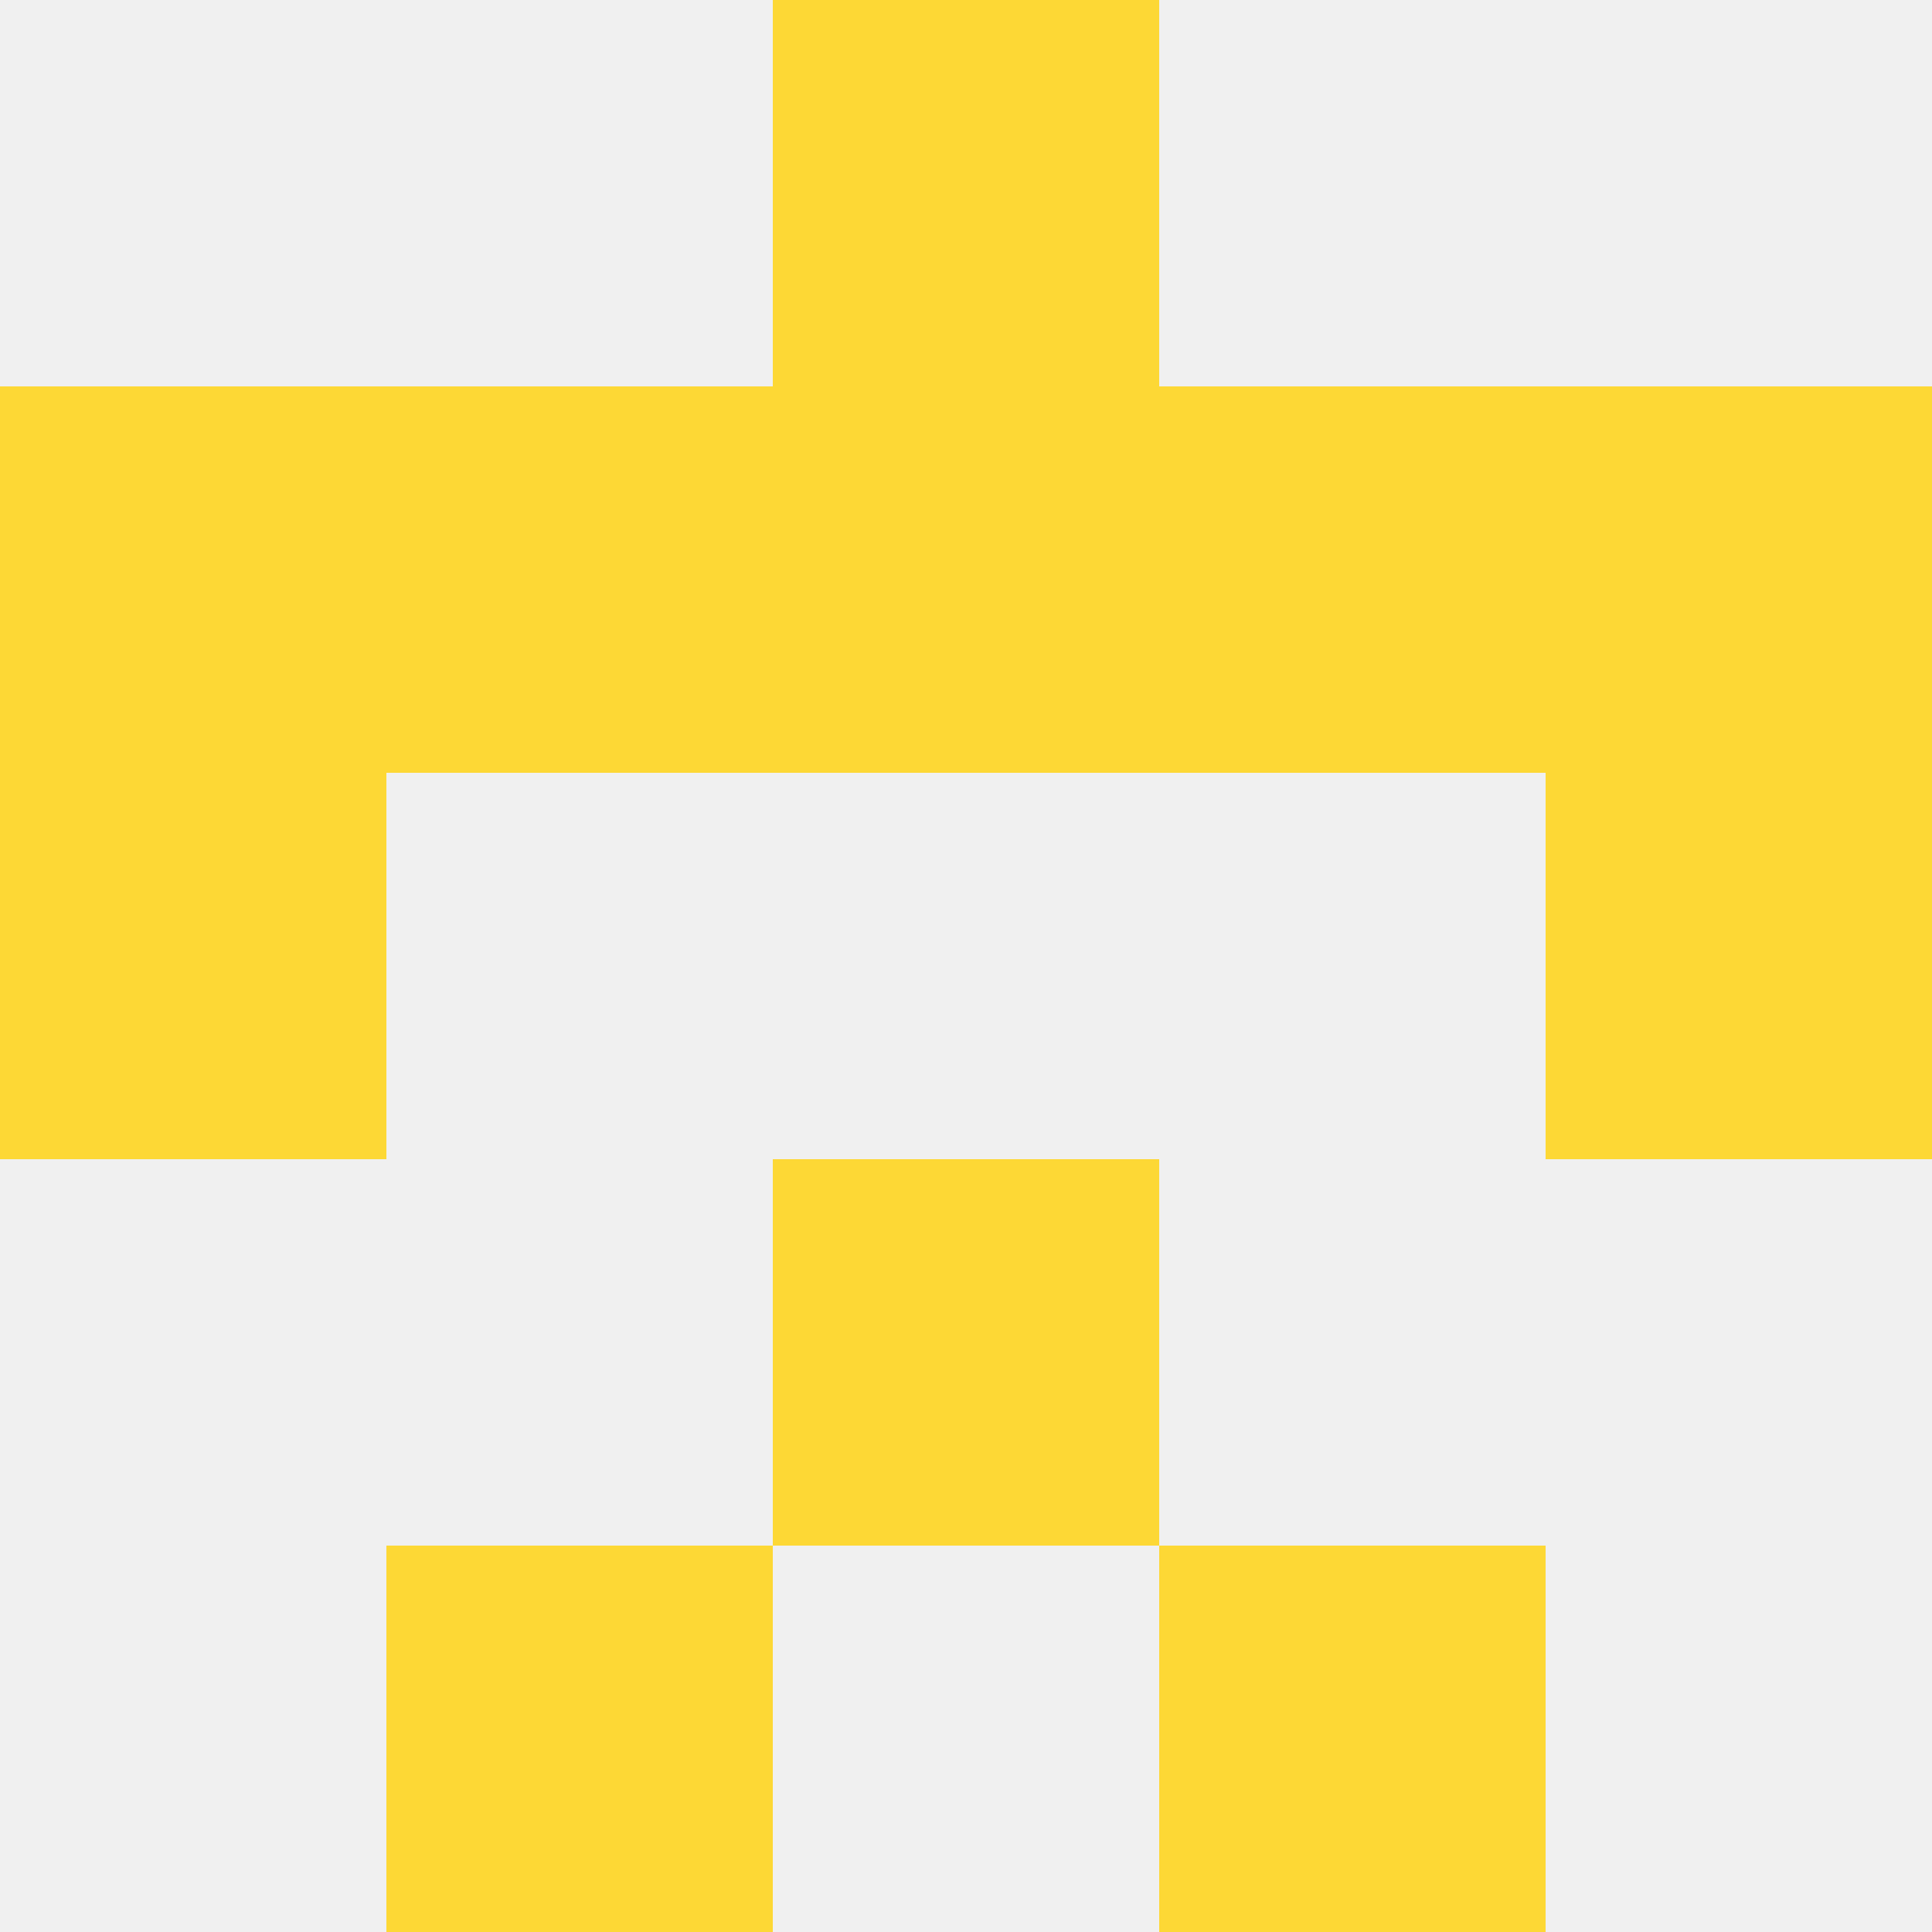
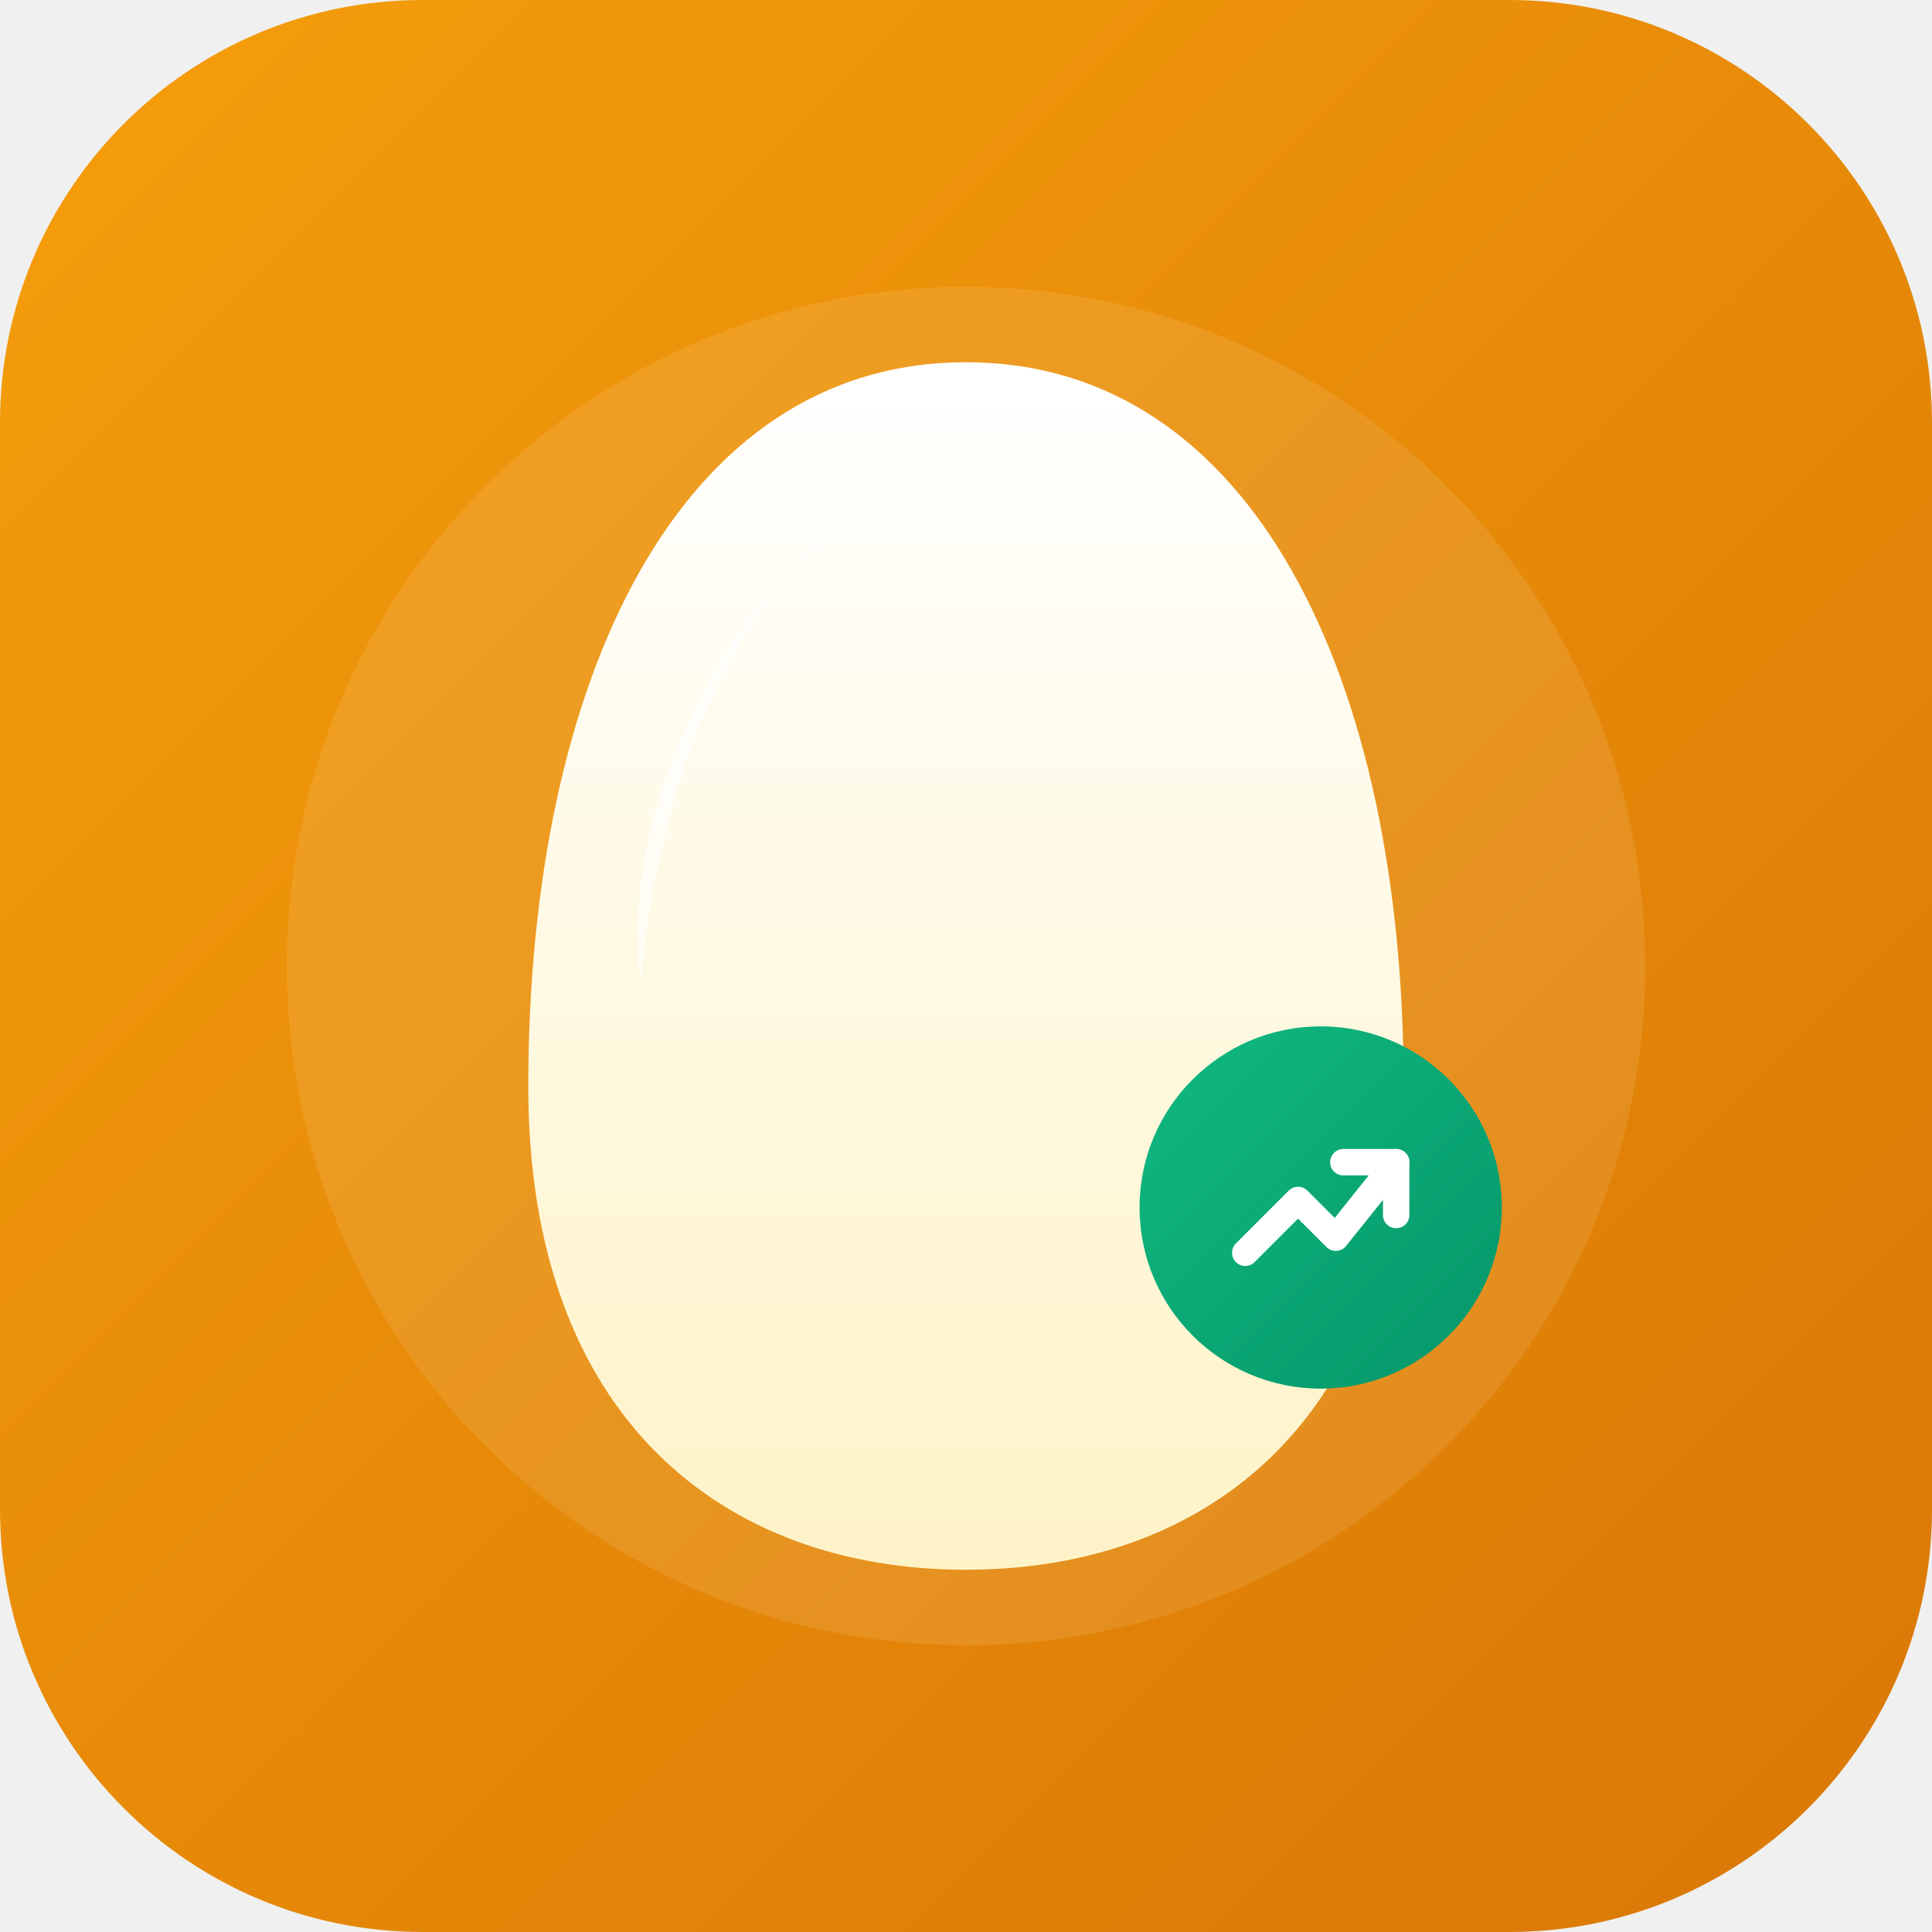
- <svg xmlns="http://www.w3.org/2000/svg" viewBox="0 0 5 5" fill="none" shape-rendering="crispEdges">
-   <mask id="viewboxMask">
-     <rect width="5" height="5" rx="0" ry="0" x="0" y="0" fill="#fff" />
-   </mask>
-   <g mask="url(#viewboxMask)">
-     <path fill="#fdd835" d="M2 0h1v1H2z" />
-     <path fill="#fdd835" d="M0 1h5v1H0z" />
-     <path d="M1 2H0v1h1V2ZM5 2H4v1h1V2Z" fill="#fdd835" />
-     <path fill="#fdd835" d="M2 3h1v1H2z" />
-     <path d="M2 4H1v1h1V4ZM4 4H3v1h1V4Z" fill="#fdd835" />
+ <svg xmlns="http://www.w3.org/2000/svg" viewBox="0 0 512 512" fill="none">
+   <defs>
+     <linearGradient id="bgGrad" x1="0%" y1="0%" x2="100%" y2="100%">
+       <stop offset="0%" stop-color="#f59e0b" />
+       <stop offset="100%" stop-color="#d97706" />
+     </linearGradient>
+     <linearGradient id="eggGrad" x1="0%" y1="0%" x2="0%" y2="100%">
+       <stop offset="0%" stop-color="#ffffff" />
+       <stop offset="100%" stop-color="#fef3c7" />
+     </linearGradient>
+     <linearGradient id="arrowGrad" x1="0%" y1="0%" x2="100%" y2="100%">
+       <stop offset="0%" stop-color="#10b981" />
+       <stop offset="100%" stop-color="#059669" />
+     </linearGradient>
+   </defs>
+   <rect width="512" height="512" rx="112" fill="url(#bgGrad)" />
+   <circle cx="256" cy="256" r="180" fill="#ffffff" fill-opacity="0.1" />
+   <path d="M256 96 C180 96, 140 180, 140 288 C140 376, 192 416, 256 416 C320 416, 372 376, 372 288 C372 180, 332 96, 256 96 Z" fill="url(#eggGrad)" />
+   <path d="M230 135 C200 150, 175 200, 170 260 C165 240, 175 170, 230 135 Z" fill="#ffffff" fill-opacity="0.6" />
+   <g transform="translate(300, 270)">
+     <circle cx="50" cy="50" r="48" fill="url(#arrowGrad)" />
+     <path d="M30 62 L44 48 L54 58 L70 38" stroke="#ffffff" stroke-width="7" stroke-linecap="round" stroke-linejoin="round" />
+     <path d="M56 38 L70 38 L70 52" stroke="#ffffff" stroke-width="7" stroke-linecap="round" stroke-linejoin="round" />
  </g>
</svg>
